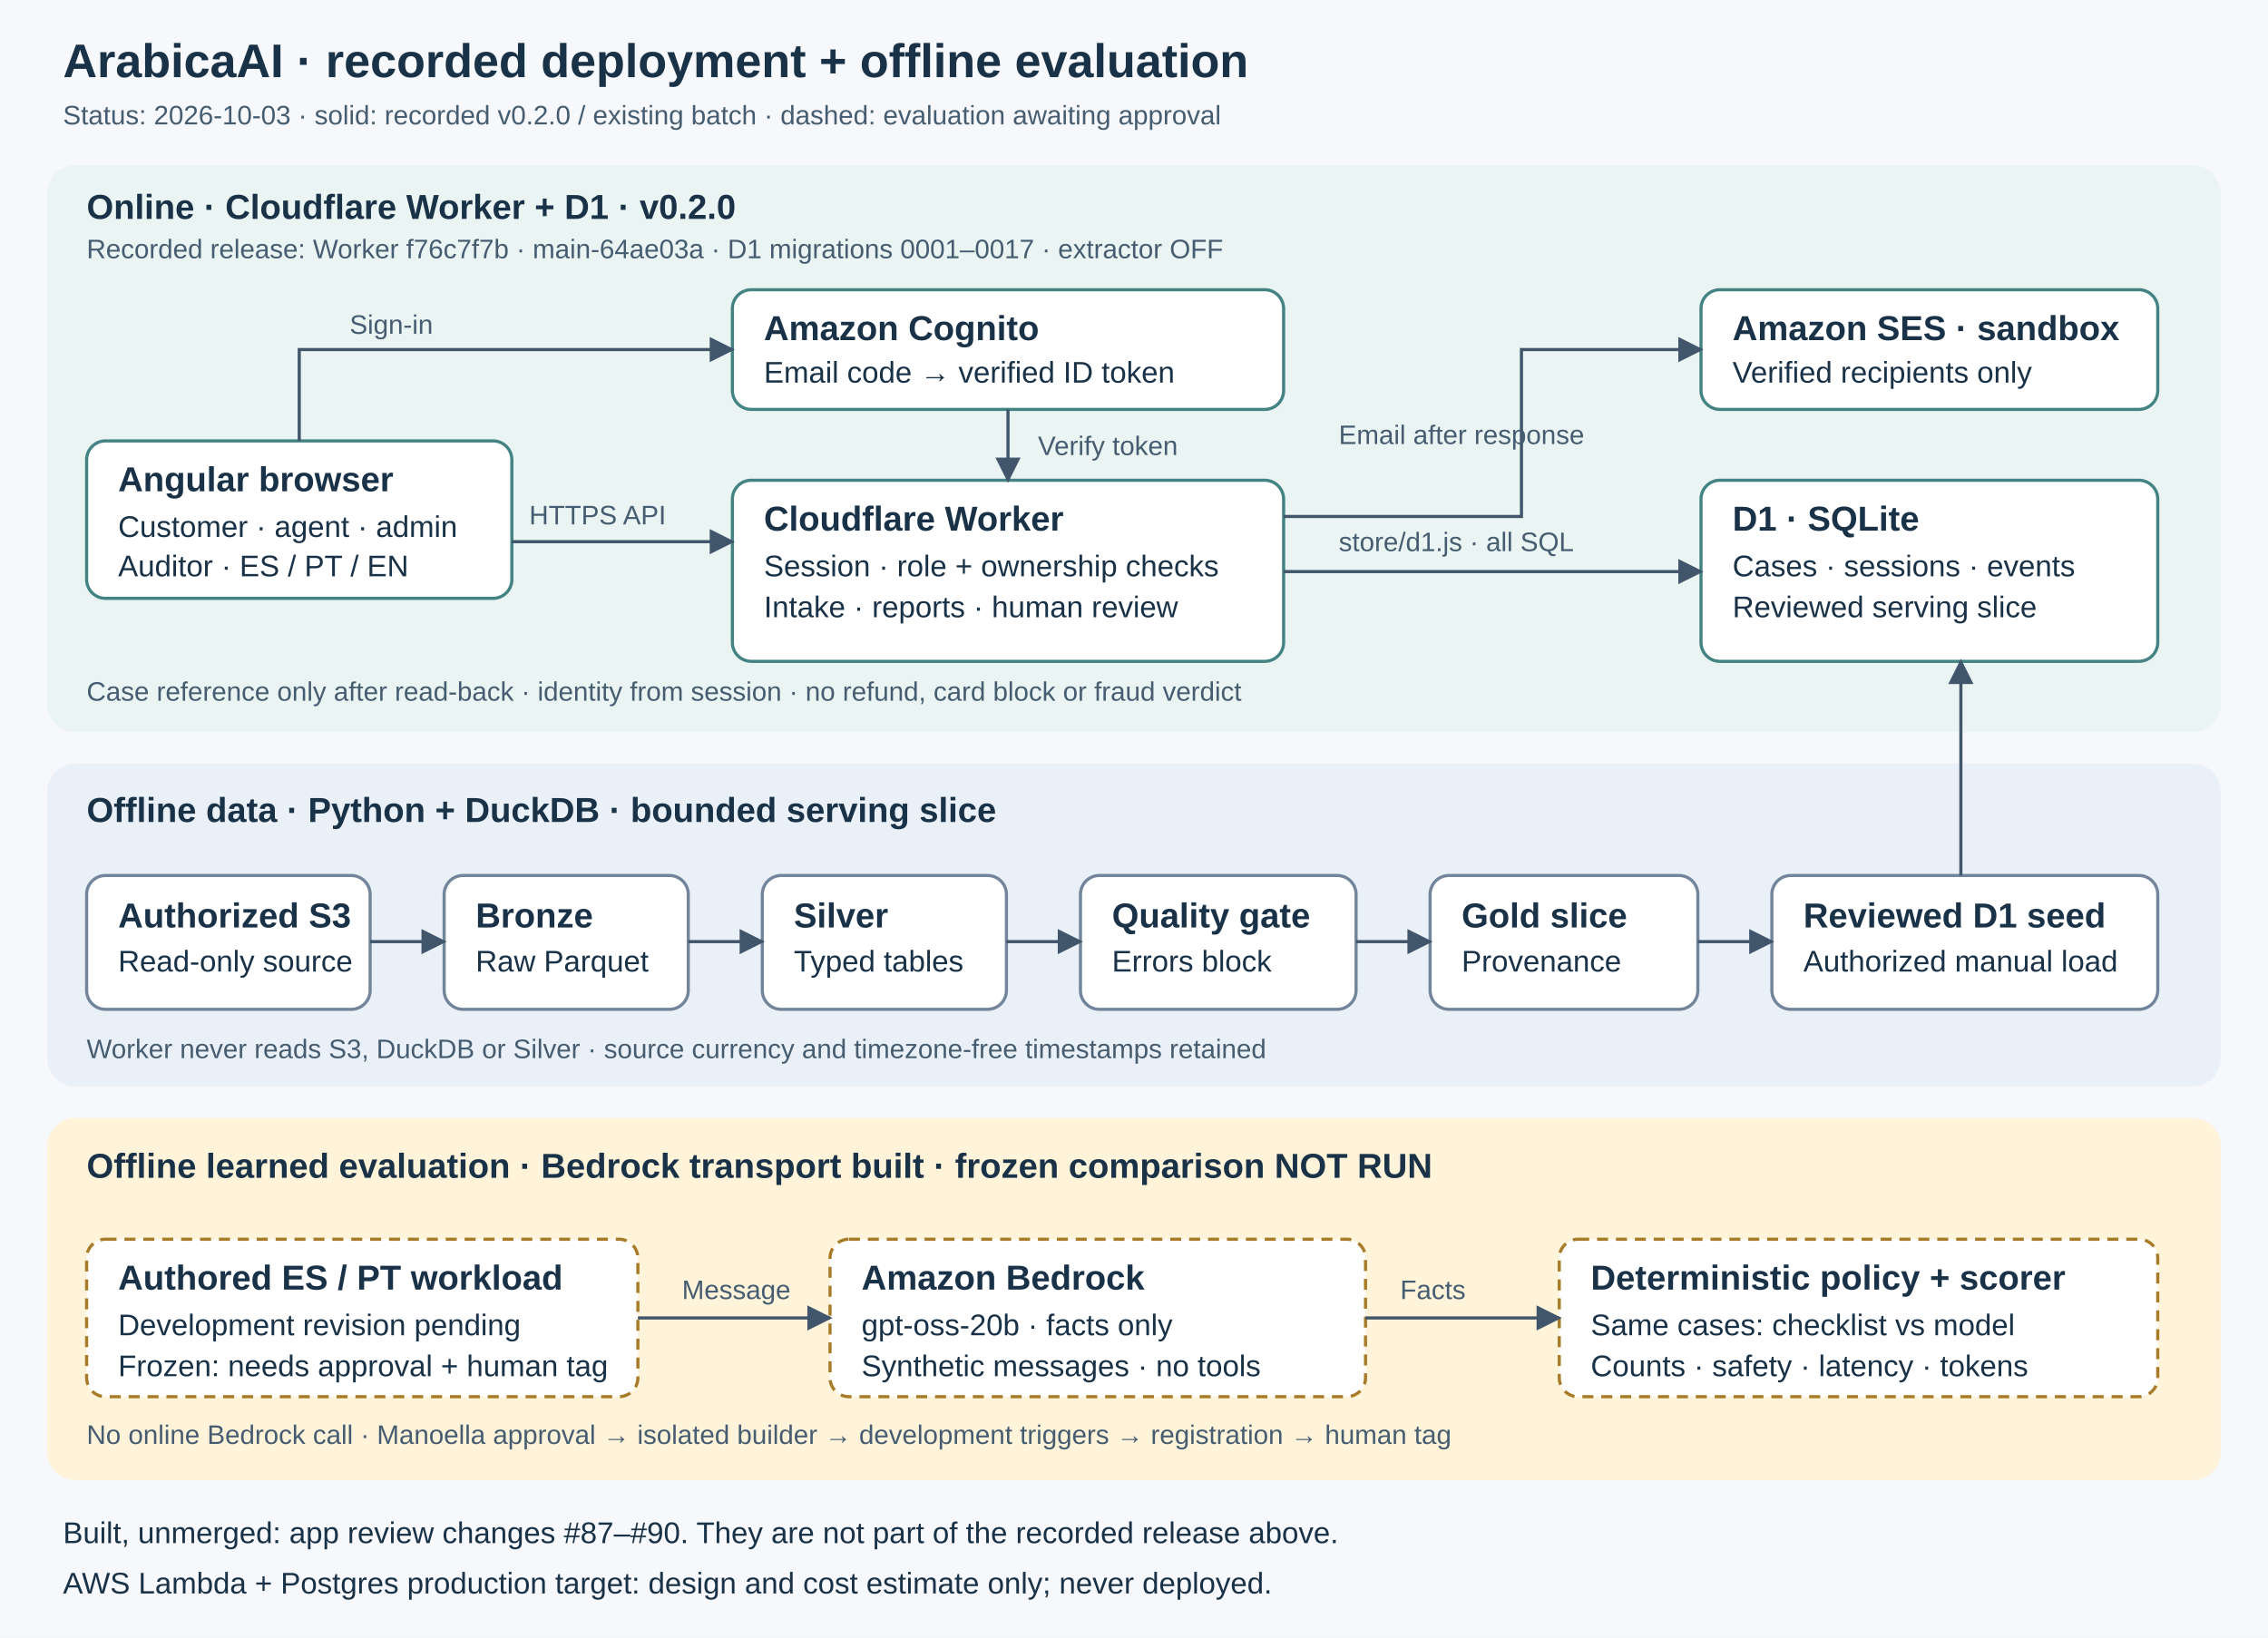
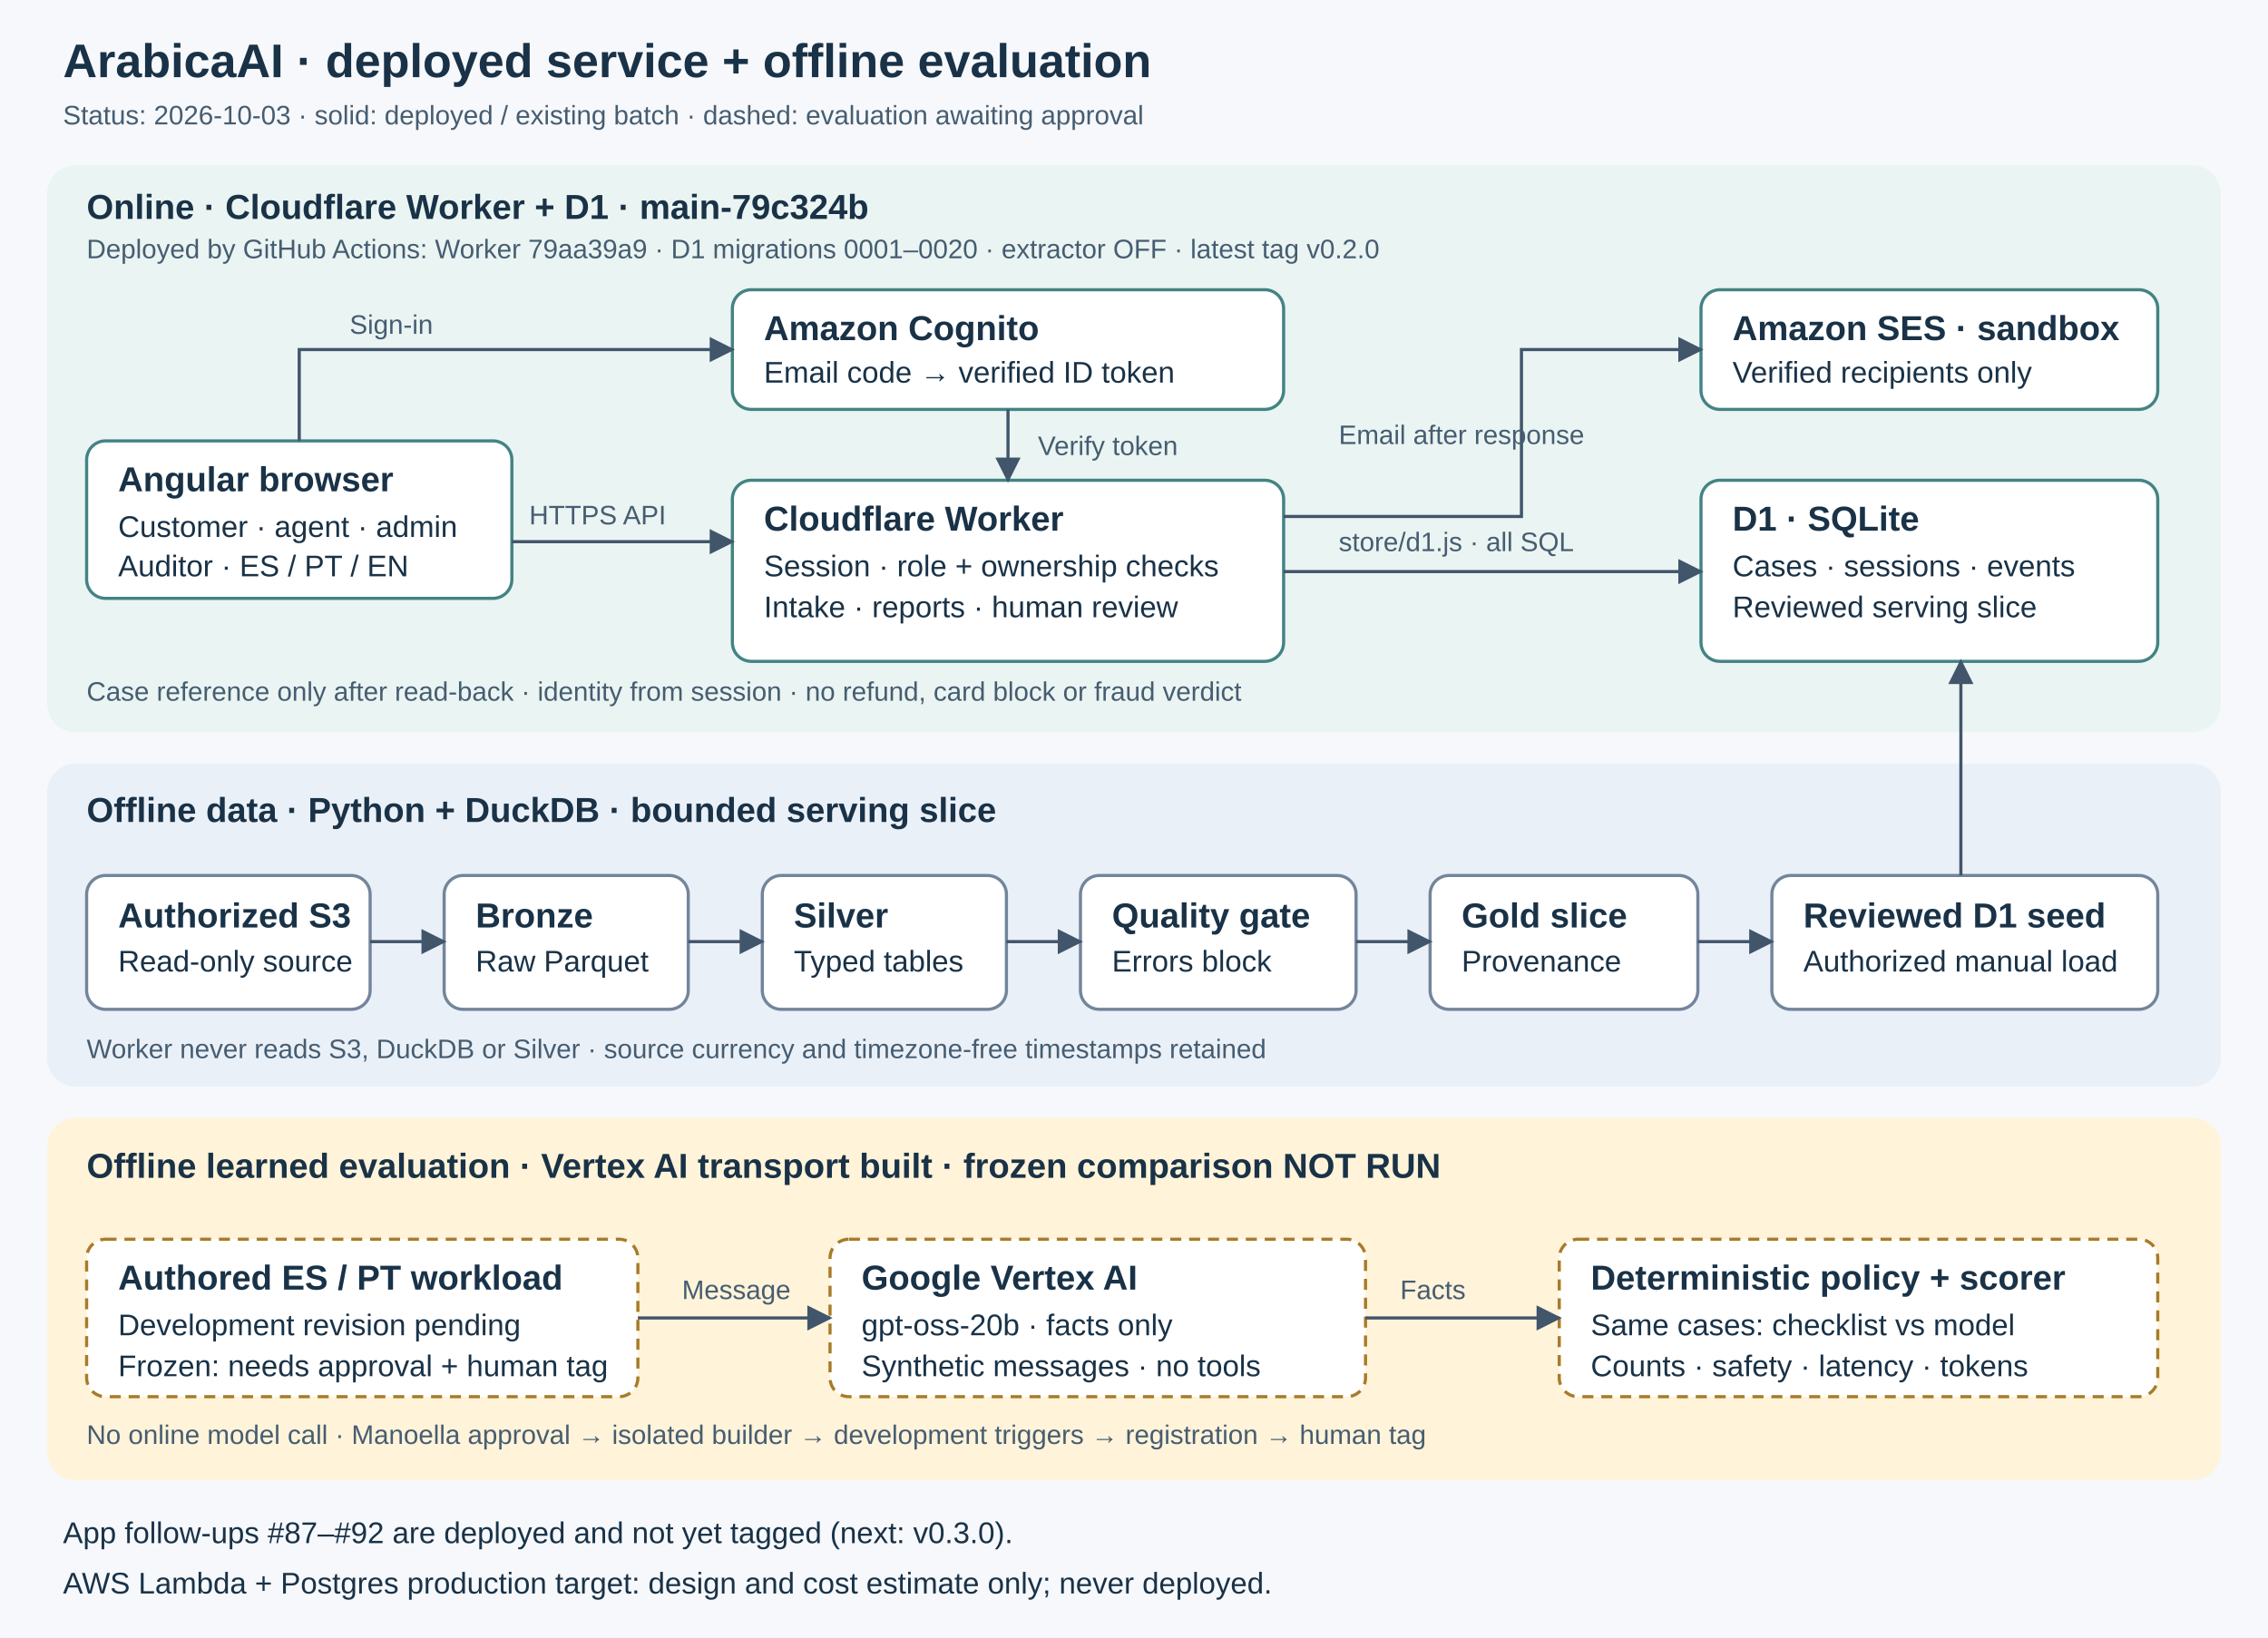
<svg xmlns="http://www.w3.org/2000/svg" width="1440" height="1040" viewBox="0 0 1440 1040" role="img" aria-labelledby="title description">
  <defs>
    <marker id="arrow" viewBox="0 0 10 10" refX="9" refY="5" markerWidth="8" markerHeight="8" orient="auto-start-reverse">
      <path d="M0 0 L10 5 L0 10z" fill="#41556b" />
    </marker>
    <style>
      text { font-family: Arial, sans-serif; fill: #193247; }
      .title { font-size: 30px; font-weight: 700; }
      .heading { font-size: 22px; font-weight: 700; }
      .body { font-size: 19px; }
      .note { font-size: 17px; fill: #465d71; }
      .node { fill: #fff; stroke: #438383; stroke-width: 2; rx: 12; }
      .batch { fill: #fff; stroke: #73859b; stroke-width: 2; rx: 12; }
      .pending { fill: #fff; stroke: #a87b29; stroke-width: 2; stroke-dasharray: 7 5; rx: 12; }
      .edge { fill: none; stroke: #41556b; stroke-width: 2; marker-end: url(#arrow); }
    </style>
  </defs>
  <rect width="1440" height="1040" fill="#f6f8fb" />
-   <text x="40" y="49" class="title">ArabicaAI · recorded deployment + offline evaluation</text>
-   <text x="40" y="79" class="note">Status: 2026-10-03 · solid: recorded v0.2.0 / existing batch · dashed: evaluation awaiting approval</text>
+   <text x="40" y="49" class="title">ArabicaAI · deployed service + offline evaluation</text>
+   <text x="40" y="79" class="note">Status: 2026-10-03 · solid: deployed / existing batch · dashed: evaluation awaiting approval</text>
  <rect x="30" y="105" width="1380" height="360" rx="18" fill="#eaf4f2" />
-   <text x="55" y="139" class="heading">Online · Cloudflare Worker + D1 · v0.2.0</text>
-   <text x="55" y="164" class="note">Recorded release: Worker f76c7f7b · main-64ae03a · D1 migrations 0001–0017 · extractor OFF</text>
+   <text x="55" y="139" class="heading">Online · Cloudflare Worker + D1 · main-79c324b</text>
+   <text x="55" y="164" class="note">Deployed by GitHub Actions: Worker 79aa39a9 · D1 migrations 0001–0020 · extractor OFF · latest tag v0.2.0</text>
  <rect x="55" y="280" width="270" height="100" class="node" />
  <text x="75" y="312" class="heading">Angular browser</text>
  <text x="75" y="341" class="body">Customer · agent · admin</text>
  <text x="75" y="366" class="body">Auditor · ES / PT / EN</text>
  <rect x="465" y="184" width="350" height="76" class="node" />
  <text x="485" y="216" class="heading">Amazon Cognito</text>
  <text x="485" y="243" class="body">Email code → verified ID token</text>
  <path d="M190 280 V222 H465" class="edge" />
  <text x="222" y="212" class="note">Sign-in</text>
  <rect x="465" y="305" width="350" height="115" class="node" />
  <text x="485" y="337" class="heading">Cloudflare Worker</text>
  <text x="485" y="366" class="body">Session · role + ownership checks</text>
  <text x="485" y="392" class="body">Intake · reports · human review</text>
  <path d="M640 260 V305" class="edge" />
  <text x="659" y="289" class="note">Verify token</text>
  <path d="M325 344 H465" class="edge" />
  <text x="336" y="333" class="note">HTTPS API</text>
  <rect x="1080" y="305" width="290" height="115" class="node" />
  <text x="1100" y="337" class="heading">D1 · SQLite</text>
  <text x="1100" y="366" class="body">Cases · sessions · events</text>
  <text x="1100" y="392" class="body">Reviewed serving slice</text>
  <path d="M815 363 H1080" class="edge" />
  <text x="850" y="350" class="note">store/d1.js · all SQL</text>
  <rect x="1080" y="184" width="290" height="76" class="node" />
  <text x="1100" y="216" class="heading">Amazon SES · sandbox</text>
  <text x="1100" y="243" class="body">Verified recipients only</text>
  <path d="M815 328 H966 V222 H1080" class="edge" />
  <text x="850" y="282" class="note">Email after response</text>
  <text x="55" y="445" class="note">Case reference only after read-back · identity from session · no refund, card block or fraud verdict</text>
  <rect x="30" y="485" width="1380" height="205" rx="18" fill="#eaf0f7" />
  <text x="55" y="522" class="heading">Offline data · Python + DuckDB · bounded serving slice</text>
  <rect x="55" y="556" width="180" height="85" class="batch" />
  <text x="75" y="589" class="heading">Authorized S3</text>
  <text x="75" y="617" class="body">Read-only source</text>
  <rect x="282" y="556" width="155" height="85" class="batch" />
  <text x="302" y="589" class="heading">Bronze</text>
  <text x="302" y="617" class="body">Raw Parquet</text>
  <rect x="484" y="556" width="155" height="85" class="batch" />
  <text x="504" y="589" class="heading">Silver</text>
  <text x="504" y="617" class="body">Typed tables</text>
  <rect x="686" y="556" width="175" height="85" class="batch" />
  <text x="706" y="589" class="heading">Quality gate</text>
  <text x="706" y="617" class="body">Errors block</text>
  <rect x="908" y="556" width="170" height="85" class="batch" />
  <text x="928" y="589" class="heading">Gold slice</text>
  <text x="928" y="617" class="body">Provenance</text>
  <rect x="1125" y="556" width="245" height="85" class="batch" />
  <text x="1145" y="589" class="heading">Reviewed D1 seed</text>
  <text x="1145" y="617" class="body">Authorized manual load</text>
  <path d="M235 598 H282" class="edge" />
  <path d="M437 598 H484" class="edge" />
  <path d="M639 598 H686" class="edge" />
  <path d="M861 598 H908" class="edge" />
  <path d="M1078 598 H1125" class="edge" />
  <path d="M1245 556 V420" class="edge" />
  <text x="55" y="672" class="note">Worker never reads S3, DuckDB or Silver · source currency and timezone-free timestamps retained</text>
  <rect x="30" y="710" width="1380" height="230" rx="18" fill="#fff3d9" />
-   <text x="55" y="748" class="heading">Offline learned evaluation · Bedrock transport built · frozen comparison NOT RUN</text>
+   <text x="55" y="748" class="heading">Offline learned evaluation · Vertex AI transport built · frozen comparison NOT RUN</text>
  <rect x="55" y="787" width="350" height="100" class="pending" />
  <text x="75" y="819" class="heading">Authored ES / PT workload</text>
  <text x="75" y="848" class="body">Development revision pending</text>
  <text x="75" y="874" class="body">Frozen: needs approval + human tag</text>
  <rect x="527" y="787" width="340" height="100" class="pending" />
-   <text x="547" y="819" class="heading">Amazon Bedrock</text>
+   <text x="547" y="819" class="heading">Google Vertex AI</text>
  <text x="547" y="848" class="body">gpt-oss-20b · facts only</text>
  <text x="547" y="874" class="body">Synthetic messages · no tools</text>
  <rect x="990" y="787" width="380" height="100" class="pending" />
  <text x="1010" y="819" class="heading">Deterministic policy + scorer</text>
  <text x="1010" y="848" class="body">Same cases: checklist vs model</text>
  <text x="1010" y="874" class="body">Counts · safety · latency · tokens</text>
  <path d="M405 837 H527" class="edge" />
  <text x="433" y="825" class="note">Message</text>
  <path d="M867 837 H990" class="edge" />
  <text x="889" y="825" class="note">Facts</text>
-   <text x="55" y="917" class="note">No online Bedrock call · Manoella approval → isolated builder → development triggers → registration → human tag</text>
-   <text x="40" y="980" class="body">Built, unmerged: app review changes #87–#90. They are not part of the recorded release above.</text>
+   <text x="55" y="917" class="note">No online model call · Manoella approval → isolated builder → development triggers → registration → human tag</text>
+   <text x="40" y="980" class="body">App follow-ups #87–#92 are deployed and not yet tagged (next: v0.3.0).</text>
  <text x="40" y="1012" class="body">AWS Lambda + Postgres production target: design and cost estimate only; never deployed.</text>
</svg>
